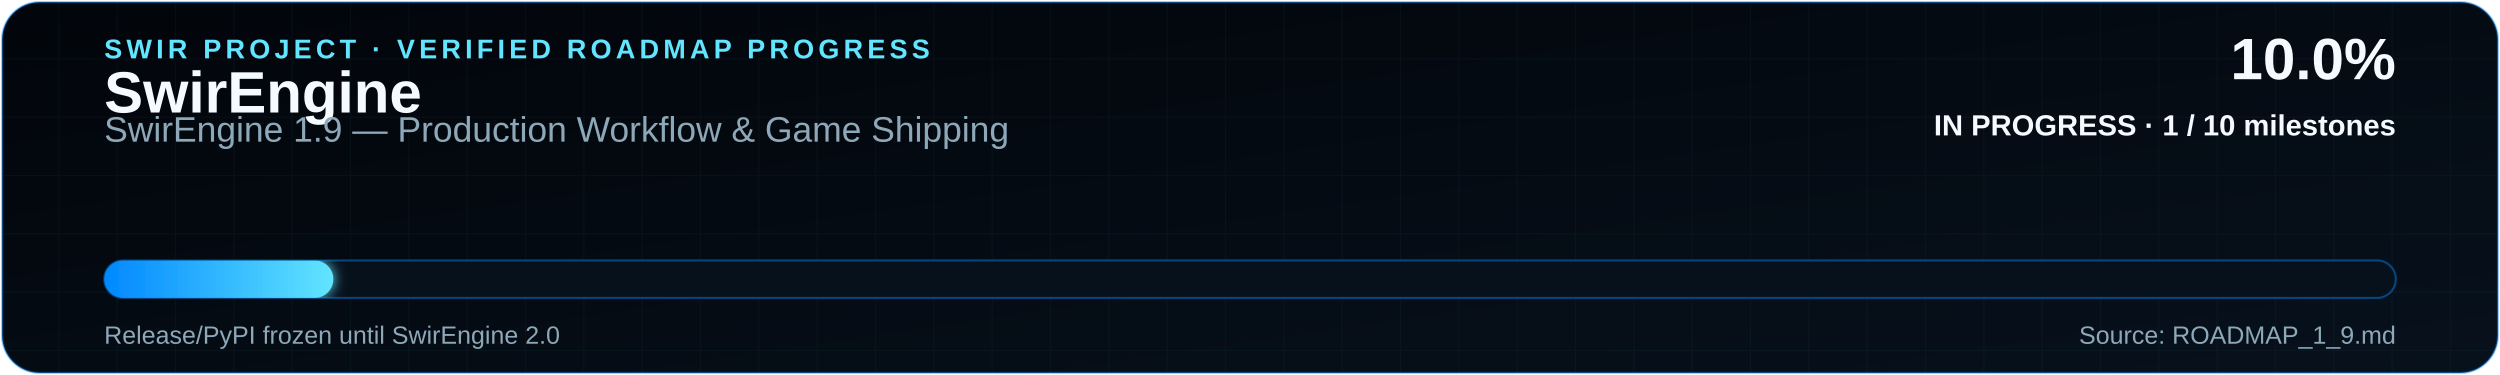
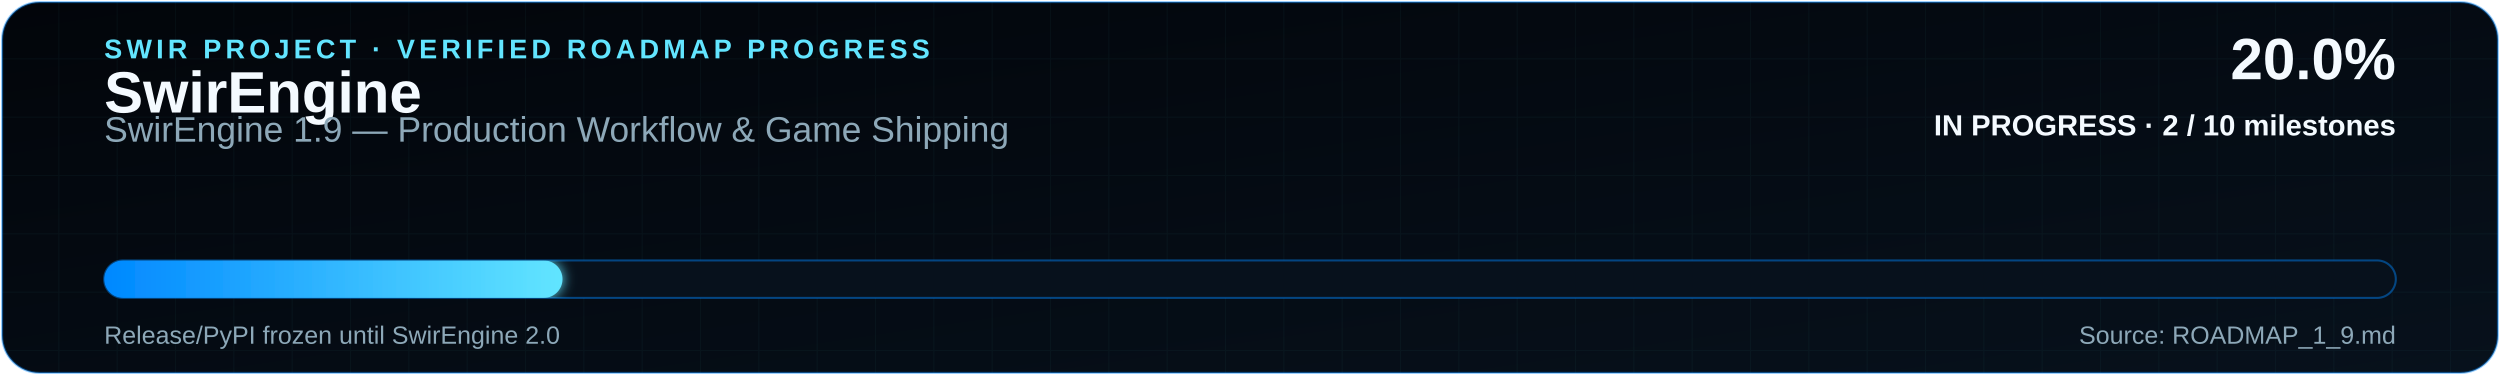
<svg xmlns="http://www.w3.org/2000/svg" width="1200" height="180" viewBox="0 0 1200 180" role="img" aria-labelledby="title desc">
  <defs>
    <linearGradient id="panel" x1="0" y1="0" x2="1" y2="1">
      <stop offset="0" stop-color="#02050A" />
      <stop offset="1" stop-color="#07111C" />
    </linearGradient>
    <linearGradient id="progressGradient" x1="0" y1="0" x2="1" y2="0">
      <stop offset="0" stop-color="#0088FF" />
      <stop offset="1" stop-color="#62E5FF" />
    </linearGradient>
    <filter id="softGlow" x="-10%" y="-80%" width="120%" height="260%">
      <feGaussianBlur stdDeviation="3" result="blur" />
      <feMerge>
        <feMergeNode in="blur" />
        <feMergeNode in="SourceGraphic" />
      </feMerge>
    </filter>
    <pattern id="grid" width="28" height="28" patternUnits="userSpaceOnUse">
      <path d="M 28 0 L 0 0 0 28" fill="none" stroke="#62E5FF" stroke-opacity="0.035" stroke-width="1" />
    </pattern>
    <clipPath id="trackClip">
      <rect x="50" y="125" width="1100" height="18" rx="9" />
    </clipPath>
    <style>
      text { font-family: "Segoe UI", Arial, sans-serif; }
      .label { fill: #62E5FF; font-size: 13px; font-weight: 700; letter-spacing: 2px; }
      .project { fill: #F4FAFF; font-size: 28px; font-weight: 700; }
      .scope { fill: #8DA8B8; font-size: 17px; }
      .meta { fill: #F4FAFF; font-size: 14px; font-weight: 600; }
      .release { fill: #8DA8B8; font-size: 12px; }
    </style>
  </defs>
  <rect x="1" y="1" width="1198" height="178" rx="18" fill="url(#panel)" stroke="#0088FF" stroke-opacity="0.42" />
  <rect x="1" y="1" width="1198" height="178" rx="18" fill="url(#grid)" />
  <text x="50" y="28" class="label">SWIR PROJECT · VERIFIED ROADMAP PROGRESS</text>
  <text x="50" y="54" class="project">SwirEngine</text>
  <text x="50" y="68" class="scope">SwirEngine 1.9 — Production Workflow &amp; Game Shipping</text>
-   <text x="1150" y="38" text-anchor="end" class="project">10.0%</text>
-   <text x="1150" y="65" text-anchor="end" class="meta">IN PROGRESS · 1 / 10 milestones</text>
+   <text x="1150" y="38" text-anchor="end" class="project">20.0%</text>
+   <text x="1150" y="65" text-anchor="end" class="meta">IN PROGRESS · 2 / 10 milestones</text>
  <rect x="50" y="125" width="1100" height="18" rx="9" fill="#07111C" stroke="#0088FF" stroke-opacity="0.45" />
-   <rect x="50" y="125" width="110" height="18" rx="9" fill="url(#progressGradient)" filter="url(#softGlow)" clip-path="url(#trackClip)" />
+   <rect x="50" y="125" width="220" height="18" rx="9" fill="url(#progressGradient)" filter="url(#softGlow)" clip-path="url(#trackClip)" />
  <text x="50" y="165" class="release">Release/PyPI frozen until SwirEngine 2.0</text>
  <text x="1150" y="165" text-anchor="end" class="release">Source: ROADMAP_1_9.md</text>
</svg>
